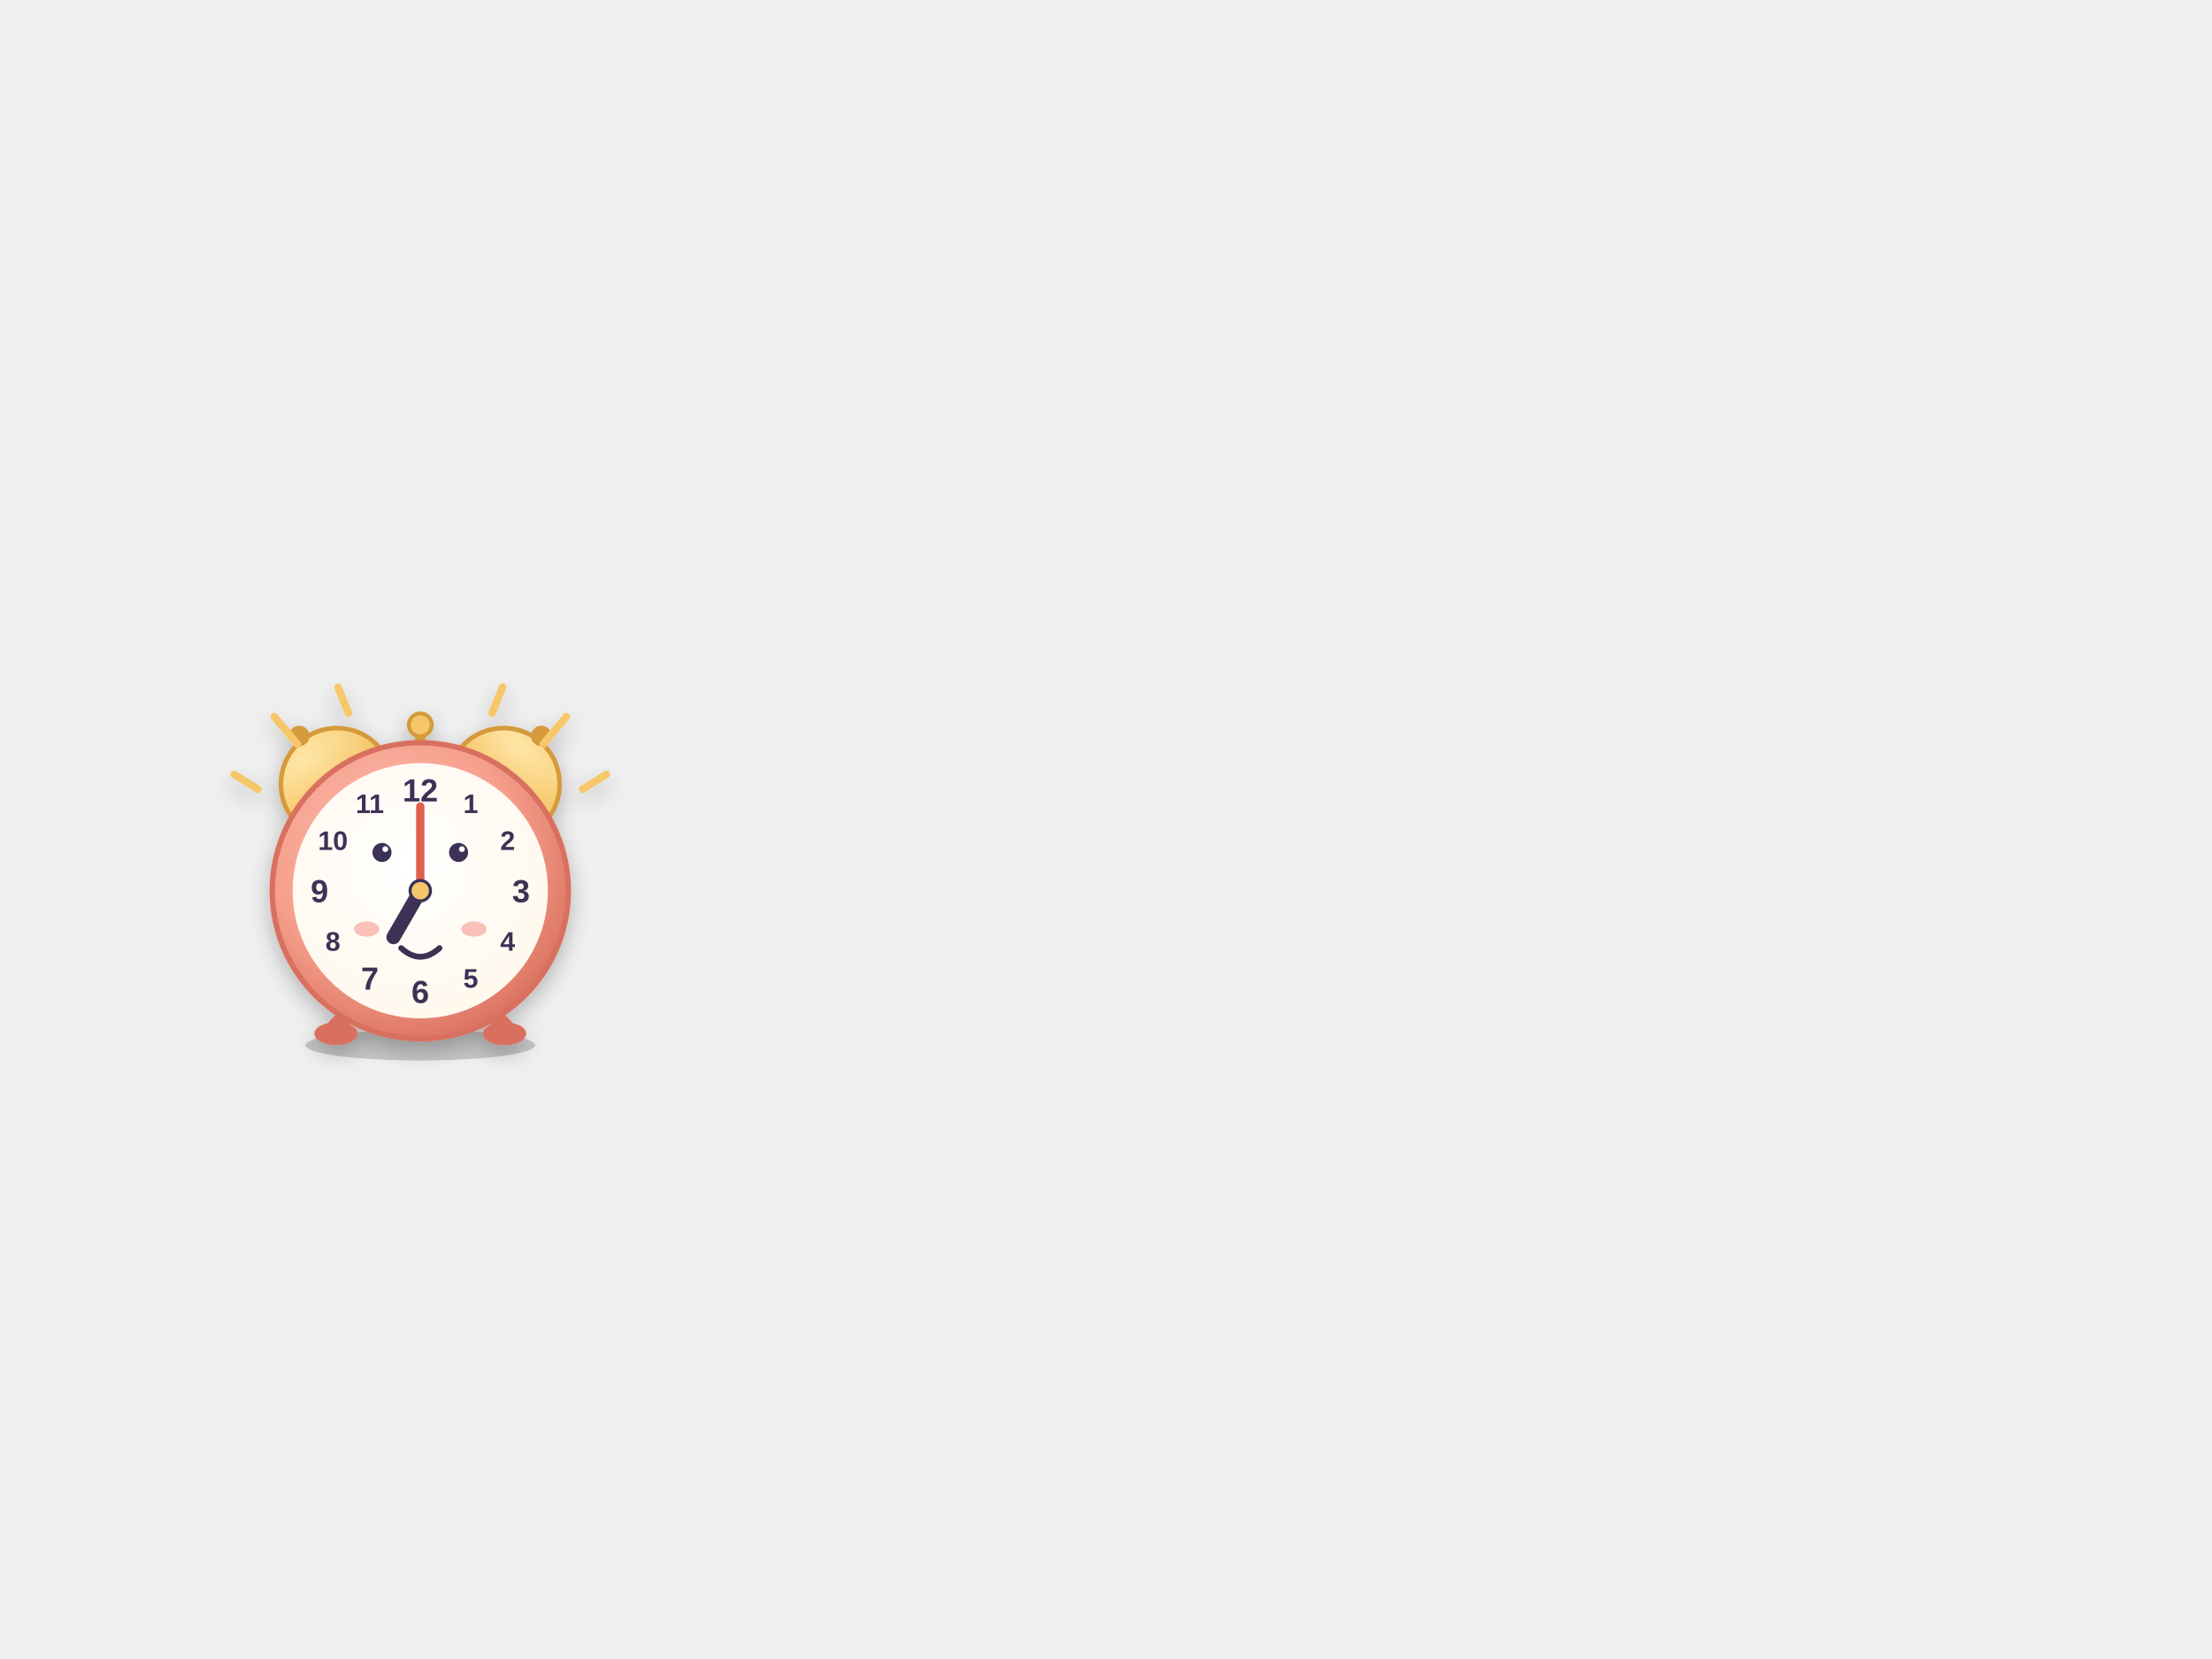
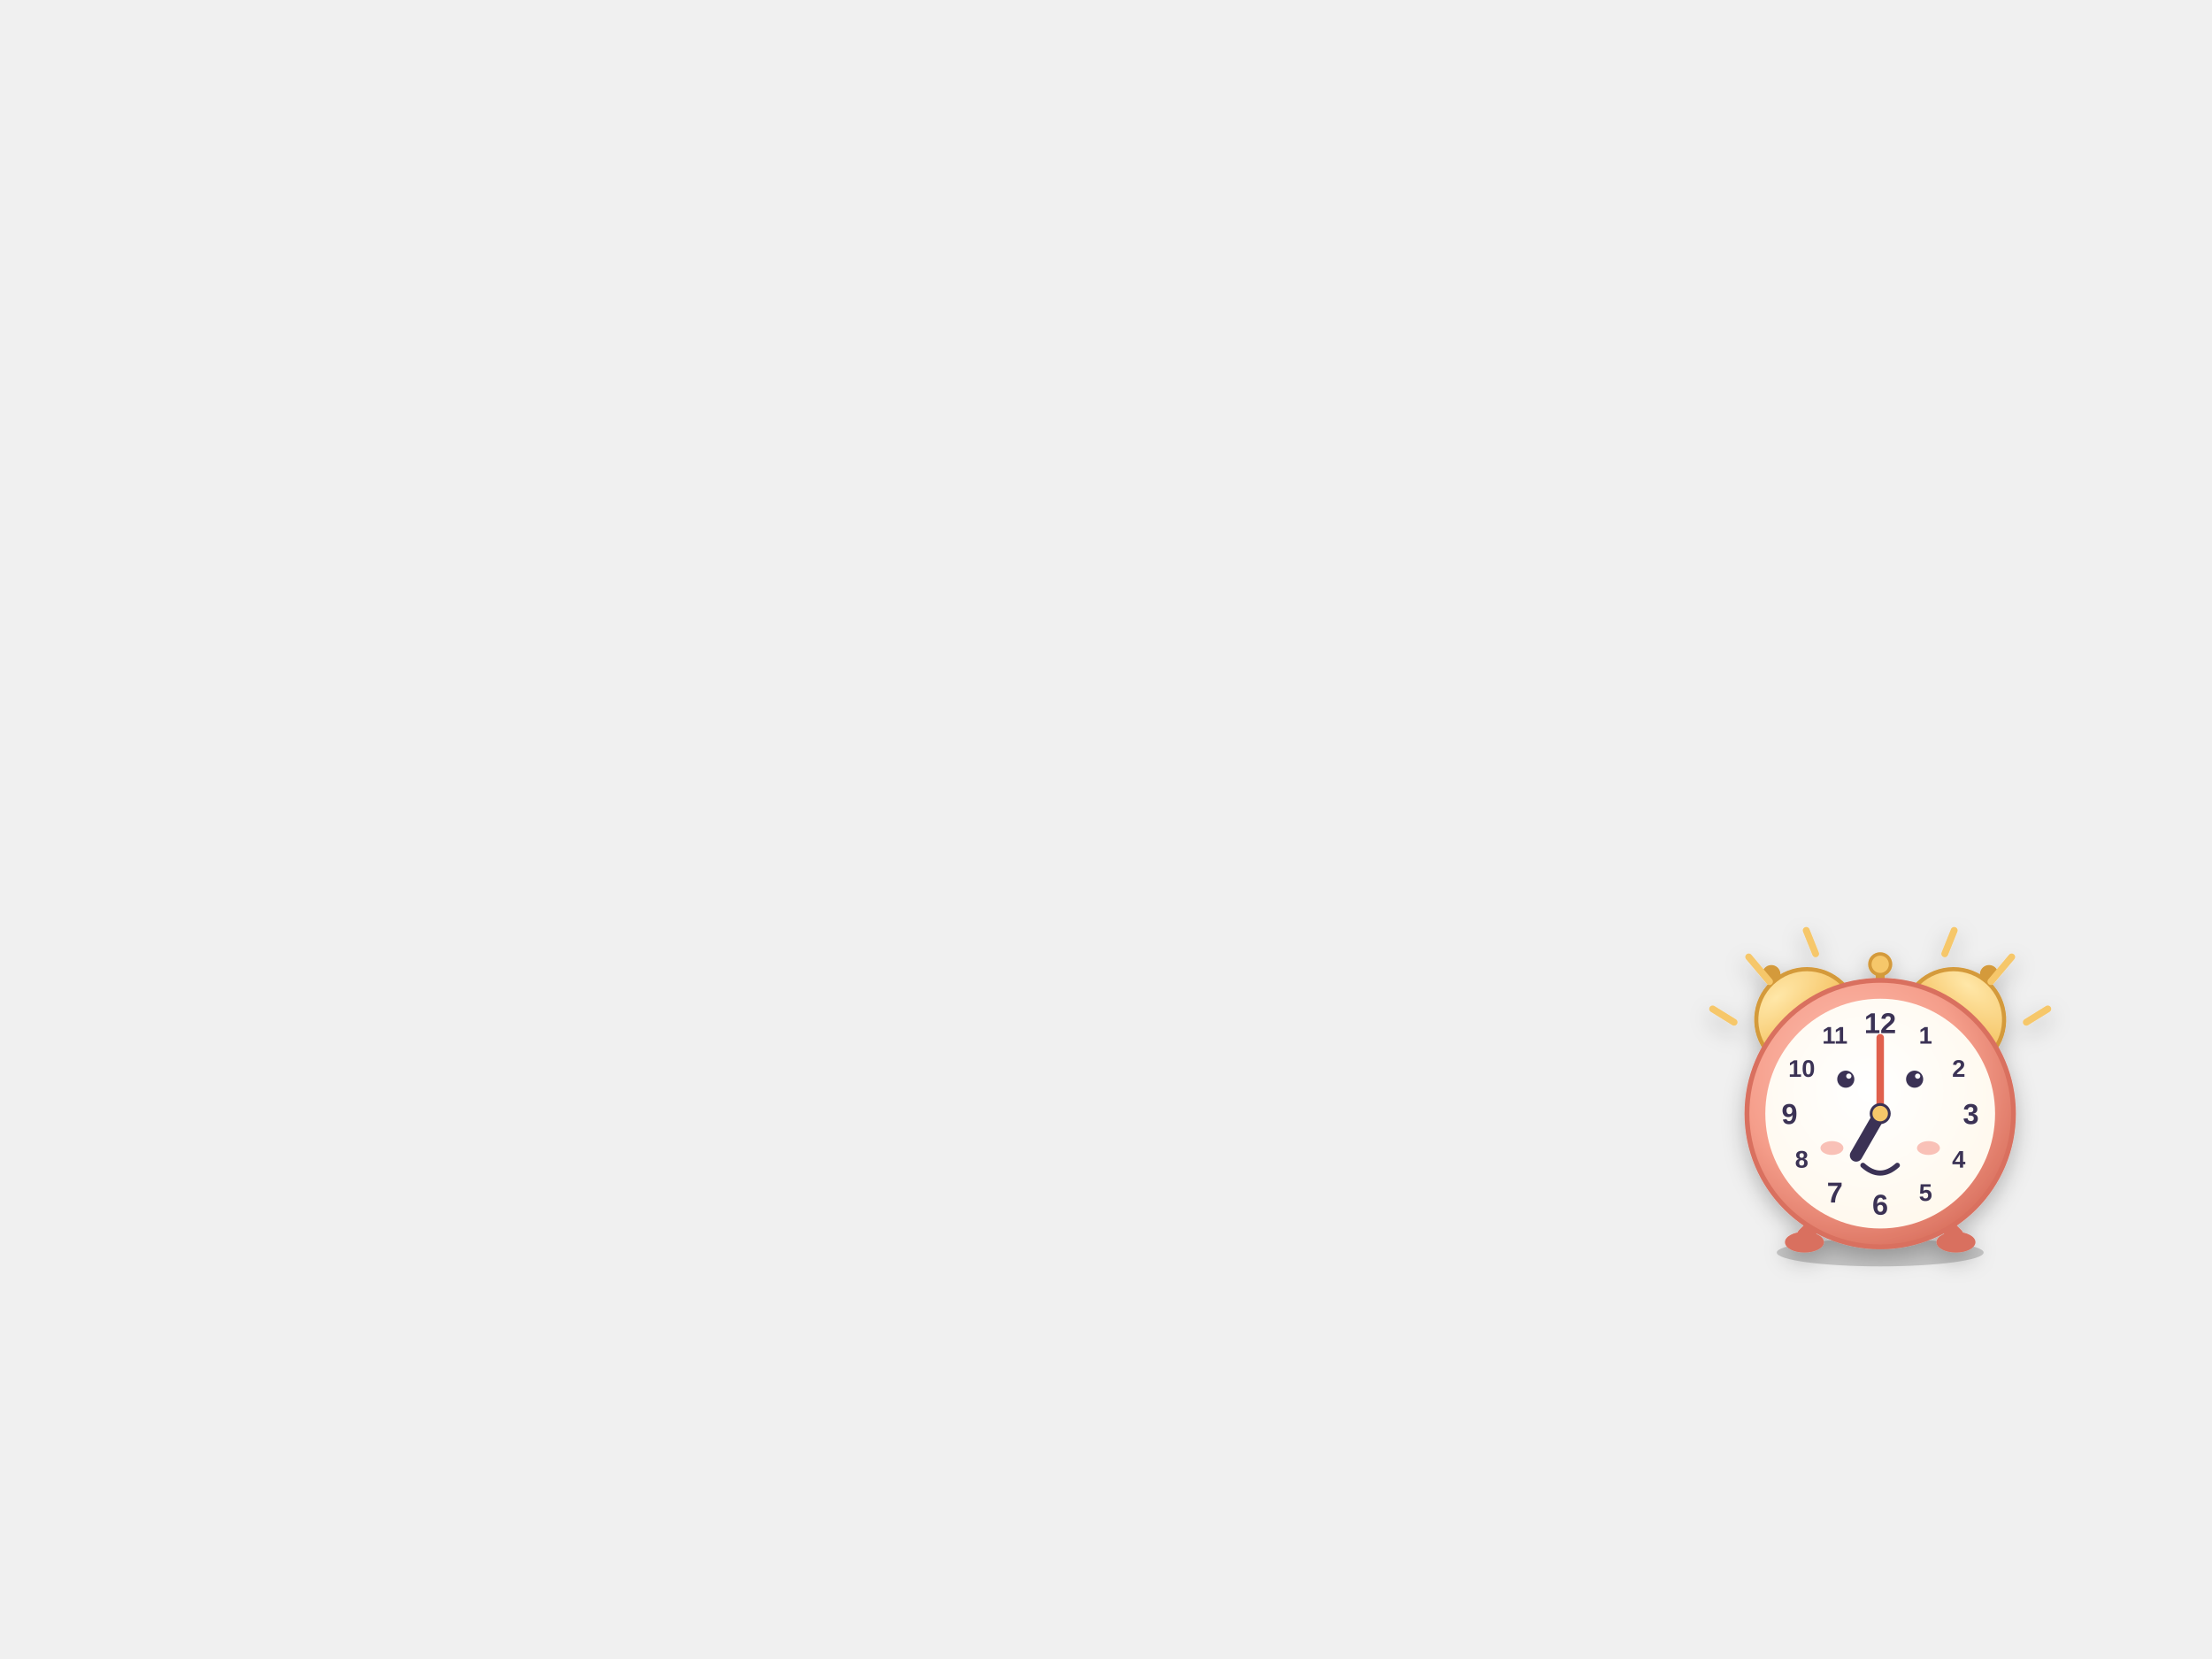
<svg xmlns="http://www.w3.org/2000/svg" viewBox="0 0 1600 1200" width="1600" height="1200">
  <defs>
    <radialGradient id="body" cx="40%" cy="35%" r="70%">
      <stop offset="0" stop-color="#FFC2B4" />
      <stop offset="0.6" stop-color="#F59E8B" />
      <stop offset="1" stop-color="#D9705E" />
    </radialGradient>
    <radialGradient id="bell" cx="40%" cy="30%" r="80%">
      <stop offset="0" stop-color="#FFE7A8" />
      <stop offset="1" stop-color="#F6C76B" />
    </radialGradient>
    <radialGradient id="dial" cx="45%" cy="40%" r="65%">
      <stop offset="0" stop-color="#FFFFFF" />
      <stop offset="1" stop-color="#FFF8EC" />
    </radialGradient>
    <filter id="soft" x="-20%" y="-20%" width="140%" height="140%">
      <feDropShadow dx="0" dy="6" stdDeviation="8" flood-color="#000" flood-opacity="0.25" />
    </filter>
  </defs>
-   <ellipse cx="304.0" cy="756.0" rx="83.1" ry="11.1" fill="#000" opacity="0.18" />
+   <ellipse cx="1360.0" cy="906.0" rx="74.8" ry="10.0" fill="#000" opacity="0.18" />
  <g filter="url(#soft)">
-     <line x1="262.5" y1="722.8" x2="243.1" y2="742.2" stroke="#D9705E" stroke-width="12.0" stroke-linecap="round" />
-     <ellipse cx="243.1" cy="747.7" rx="15.7" ry="8.3" fill="#D9705E" />
-     <line x1="345.5" y1="722.8" x2="364.9" y2="742.2" stroke="#D9705E" stroke-width="12.0" stroke-linecap="round" />
-     <ellipse cx="364.9" cy="747.7" rx="15.7" ry="8.3" fill="#D9705E" />
-     <g transform="rotate(-38 239.2 561.4)">
-       <path d="M198.6,568.8 a40.6,40.6 0 0 1 81.2,0 z" fill="url(#bell)" stroke="#D49A3A" stroke-width="3.3" />
-       <circle cx="239.2" cy="524.5" r="7.4" fill="#D49A3A" />
+     <line x1="1322.6" y1="876.1" x2="1305.2" y2="893.5" stroke="#D9705E" stroke-width="10.8" stroke-linecap="round" />
+     <ellipse cx="1305.2" cy="898.5" rx="14.1" ry="7.5" fill="#D9705E" />
+     <line x1="1397.4" y1="876.1" x2="1414.8" y2="893.5" stroke="#D9705E" stroke-width="10.8" stroke-linecap="round" />
+     <ellipse cx="1414.8" cy="898.5" rx="14.1" ry="7.5" fill="#D9705E" />
+     <g transform="rotate(-38 1301.7 730.8)">
+       <path d="M1265.1,737.5 a36.6,36.6 0 0 1 73.1,0 z" fill="url(#bell)" stroke="#D49A3A" stroke-width="3.0" />
+       <circle cx="1301.7" cy="697.6" r="6.6" fill="#D49A3A" />
    </g>
-     <g transform="rotate(38 368.8 561.4)">
-       <path d="M328.2,568.8 a40.6,40.6 0 0 1 81.2,0 z" fill="url(#bell)" stroke="#D49A3A" stroke-width="3.3" />
-       <circle cx="368.8" cy="524.5" r="7.4" fill="#D49A3A" />
+     <g transform="rotate(38 1418.3 730.8)">
+       <path d="M1381.8,737.5 a36.6,36.6 0 0 1 73.1,0 z" fill="url(#bell)" stroke="#D49A3A" stroke-width="3.0" />
+       <circle cx="1418.3" cy="697.6" r="6.6" fill="#D49A3A" />
    </g>
-     <line x1="304.0" y1="547.4" x2="304.0" y2="526.2" stroke="#D49A3A" stroke-width="7.4" stroke-linecap="round" />
-     <circle cx="304.0" cy="524.3" r="8.3" fill="#F6C76B" stroke="#D49A3A" stroke-width="2.8" />
-     <circle cx="304.0" cy="644.3" r="107.1" fill="url(#body)" stroke="#D9705E" stroke-width="3.9" />
-     <circle cx="304.0" cy="644.3" r="92.3" fill="url(#dial)" />
-     <text x="340.5" y="588.1" font-size="19.4" text-anchor="middle" font-family="Arial Rounded MT Bold, Arial, sans-serif" font-weight="bold" fill="#3B3355">1</text>
-     <text x="367.2" y="614.8" font-size="19.4" text-anchor="middle" font-family="Arial Rounded MT Bold, Arial, sans-serif" font-weight="bold" fill="#3B3355">2</text>
-     <text x="376.9" y="652.6" font-size="23.1" text-anchor="middle" font-family="Arial Rounded MT Bold, Arial, sans-serif" font-weight="bold" fill="#3B3355">3</text>
-     <text x="367.2" y="687.7" font-size="19.4" text-anchor="middle" font-family="Arial Rounded MT Bold, Arial, sans-serif" font-weight="bold" fill="#3B3355">4</text>
-     <text x="340.5" y="714.4" font-size="19.4" text-anchor="middle" font-family="Arial Rounded MT Bold, Arial, sans-serif" font-weight="bold" fill="#3B3355">5</text>
-     <text x="304.0" y="725.5" font-size="23.1" text-anchor="middle" font-family="Arial Rounded MT Bold, Arial, sans-serif" font-weight="bold" fill="#3B3355">6</text>
-     <text x="267.5" y="715.8" font-size="23.1" text-anchor="middle" font-family="Arial Rounded MT Bold, Arial, sans-serif" font-weight="bold" fill="#3B3355">7</text>
-     <text x="240.8" y="687.7" font-size="19.4" text-anchor="middle" font-family="Arial Rounded MT Bold, Arial, sans-serif" font-weight="bold" fill="#3B3355">8</text>
-     <text x="231.1" y="652.6" font-size="23.1" text-anchor="middle" font-family="Arial Rounded MT Bold, Arial, sans-serif" font-weight="bold" fill="#3B3355">9</text>
-     <text x="240.8" y="614.8" font-size="19.4" text-anchor="middle" font-family="Arial Rounded MT Bold, Arial, sans-serif" font-weight="bold" fill="#3B3355">10</text>
-     <text x="267.5" y="588.1" font-size="19.4" text-anchor="middle" font-family="Arial Rounded MT Bold, Arial, sans-serif" font-weight="bold" fill="#3B3355">11</text>
-     <text x="304.0" y="579.7" font-size="23.1" text-anchor="middle" font-family="Arial Rounded MT Bold, Arial, sans-serif" font-weight="bold" fill="#3B3355">12</text>
-     <circle cx="276.3" cy="616.6" r="6.9" fill="#3B3355" />
-     <circle cx="278.7" cy="614.2" r="2.1" fill="#fff" />
-     <ellipse cx="265.2" cy="672.0" rx="9.2" ry="5.5" fill="#F7B3A8" opacity="0.8" />
-     <circle cx="331.7" cy="616.6" r="6.9" fill="#3B3355" />
-     <circle cx="334.1" cy="614.2" r="2.1" fill="#fff" />
-     <ellipse cx="342.8" cy="672.0" rx="9.2" ry="5.5" fill="#F7B3A8" opacity="0.8" />
-     <path d="M290.2,685.8 q13.8,12.5 27.7,0" stroke="#3B3355" stroke-width="4.2" stroke-linecap="round" fill="none" />
-     <line x1="304.0" y1="644.3" x2="304.0" y2="583.4" stroke="#E0604E" stroke-width="6.0" stroke-linecap="round" />
-     <line x1="304.0" y1="644.3" x2="284.6" y2="677.9" stroke="#3B3355" stroke-width="10.2" stroke-linecap="round" />
-     <circle cx="304.0" cy="644.3" r="7.4" fill="#F6C76B" stroke="#3B3355" stroke-width="2.2" />
-     <line x1="186.6" y1="570.9" x2="169.4" y2="560.2" stroke="#F6C76B" stroke-width="5.5" stroke-linecap="round" fill="none" />
-     <line x1="215.0" y1="538.2" x2="198.4" y2="518.4" stroke="#F6C76B" stroke-width="5.5" stroke-linecap="round" fill="none" />
-     <line x1="252.1" y1="515.9" x2="244.5" y2="497.1" stroke="#F6C76B" stroke-width="5.5" stroke-linecap="round" fill="none" />
-     <line x1="421.4" y1="570.9" x2="438.6" y2="560.2" stroke="#F6C76B" stroke-width="5.5" stroke-linecap="round" fill="none" />
-     <line x1="393.0" y1="538.2" x2="409.6" y2="518.4" stroke="#F6C76B" stroke-width="5.5" stroke-linecap="round" fill="none" />
-     <line x1="355.9" y1="515.9" x2="363.5" y2="497.1" stroke="#F6C76B" stroke-width="5.5" stroke-linecap="round" fill="none" />
+     <line x1="1360.0" y1="718.2" x2="1360.0" y2="699.1" stroke="#D49A3A" stroke-width="6.6" stroke-linecap="round" />
+     <circle cx="1360.0" cy="697.5" r="7.5" fill="#F6C76B" stroke="#D49A3A" stroke-width="2.5" />
+     <circle cx="1360.0" cy="805.5" r="96.4" fill="url(#body)" stroke="#D9705E" stroke-width="3.5" />
+     <circle cx="1360.0" cy="805.5" r="83.1" fill="url(#dial)" />
+     <text x="1392.8" y="754.9" font-size="17.4" text-anchor="middle" font-family="Arial Rounded MT Bold, Arial, sans-serif" font-weight="bold" fill="#3B3355">1</text>
+     <text x="1416.8" y="778.9" font-size="17.4" text-anchor="middle" font-family="Arial Rounded MT Bold, Arial, sans-serif" font-weight="bold" fill="#3B3355">2</text>
+     <text x="1425.6" y="813.0" font-size="20.8" text-anchor="middle" font-family="Arial Rounded MT Bold, Arial, sans-serif" font-weight="bold" fill="#3B3355">3</text>
+     <text x="1416.8" y="844.6" font-size="17.4" text-anchor="middle" font-family="Arial Rounded MT Bold, Arial, sans-serif" font-weight="bold" fill="#3B3355">4</text>
+     <text x="1392.8" y="868.6" font-size="17.4" text-anchor="middle" font-family="Arial Rounded MT Bold, Arial, sans-serif" font-weight="bold" fill="#3B3355">5</text>
+     <text x="1360.0" y="878.6" font-size="20.8" text-anchor="middle" font-family="Arial Rounded MT Bold, Arial, sans-serif" font-weight="bold" fill="#3B3355">6</text>
+     <text x="1327.2" y="869.8" font-size="20.8" text-anchor="middle" font-family="Arial Rounded MT Bold, Arial, sans-serif" font-weight="bold" fill="#3B3355">7</text>
+     <text x="1303.2" y="844.6" font-size="17.4" text-anchor="middle" font-family="Arial Rounded MT Bold, Arial, sans-serif" font-weight="bold" fill="#3B3355">8</text>
+     <text x="1294.4" y="813.0" font-size="20.8" text-anchor="middle" font-family="Arial Rounded MT Bold, Arial, sans-serif" font-weight="bold" fill="#3B3355">9</text>
+     <text x="1303.2" y="778.9" font-size="17.4" text-anchor="middle" font-family="Arial Rounded MT Bold, Arial, sans-serif" font-weight="bold" fill="#3B3355">10</text>
+     <text x="1327.2" y="754.9" font-size="17.4" text-anchor="middle" font-family="Arial Rounded MT Bold, Arial, sans-serif" font-weight="bold" fill="#3B3355">11</text>
+     <text x="1360.0" y="747.3" font-size="20.8" text-anchor="middle" font-family="Arial Rounded MT Bold, Arial, sans-serif" font-weight="bold" fill="#3B3355">12</text>
+     <circle cx="1335.1" cy="780.6" r="6.2" fill="#3B3355" />
+     <circle cx="1337.3" cy="778.4" r="1.9" fill="#fff" />
+     <ellipse cx="1325.1" cy="830.4" rx="8.3" ry="5.0" fill="#F7B3A8" opacity="0.8" />
+     <circle cx="1384.9" cy="780.6" r="6.2" fill="#3B3355" />
+     <circle cx="1387.1" cy="778.4" r="1.9" fill="#fff" />
+     <ellipse cx="1394.9" cy="830.4" rx="8.3" ry="5.0" fill="#F7B3A8" opacity="0.8" />
+     <path d="M1347.5,842.9 q12.5,11.2 24.9,0" stroke="#3B3355" stroke-width="3.7" stroke-linecap="round" fill="none" />
+     <line x1="1360.0" y1="805.5" x2="1360.0" y2="750.6" stroke="#E0604E" stroke-width="5.4" stroke-linecap="round" />
+     <line x1="1360.0" y1="805.5" x2="1342.6" y2="835.7" stroke="#3B3355" stroke-width="9.1" stroke-linecap="round" />
+     <circle cx="1360.0" cy="805.5" r="6.6" fill="#F6C76B" stroke="#3B3355" stroke-width="2.0" />
+     <line x1="1254.3" y1="739.4" x2="1238.8" y2="729.8" stroke="#F6C76B" stroke-width="5.0" stroke-linecap="round" fill="none" />
+     <line x1="1279.9" y1="710.0" x2="1264.9" y2="692.2" stroke="#F6C76B" stroke-width="5.0" stroke-linecap="round" fill="none" />
+     <line x1="1313.3" y1="689.9" x2="1306.5" y2="673.0" stroke="#F6C76B" stroke-width="5.0" stroke-linecap="round" fill="none" />
+     <line x1="1465.7" y1="739.4" x2="1481.2" y2="729.8" stroke="#F6C76B" stroke-width="5.0" stroke-linecap="round" fill="none" />
+     <line x1="1440.1" y1="710.0" x2="1455.1" y2="692.2" stroke="#F6C76B" stroke-width="5.0" stroke-linecap="round" fill="none" />
+     <line x1="1406.7" y1="689.9" x2="1413.5" y2="673.0" stroke="#F6C76B" stroke-width="5.0" stroke-linecap="round" fill="none" />
  </g>
</svg>
